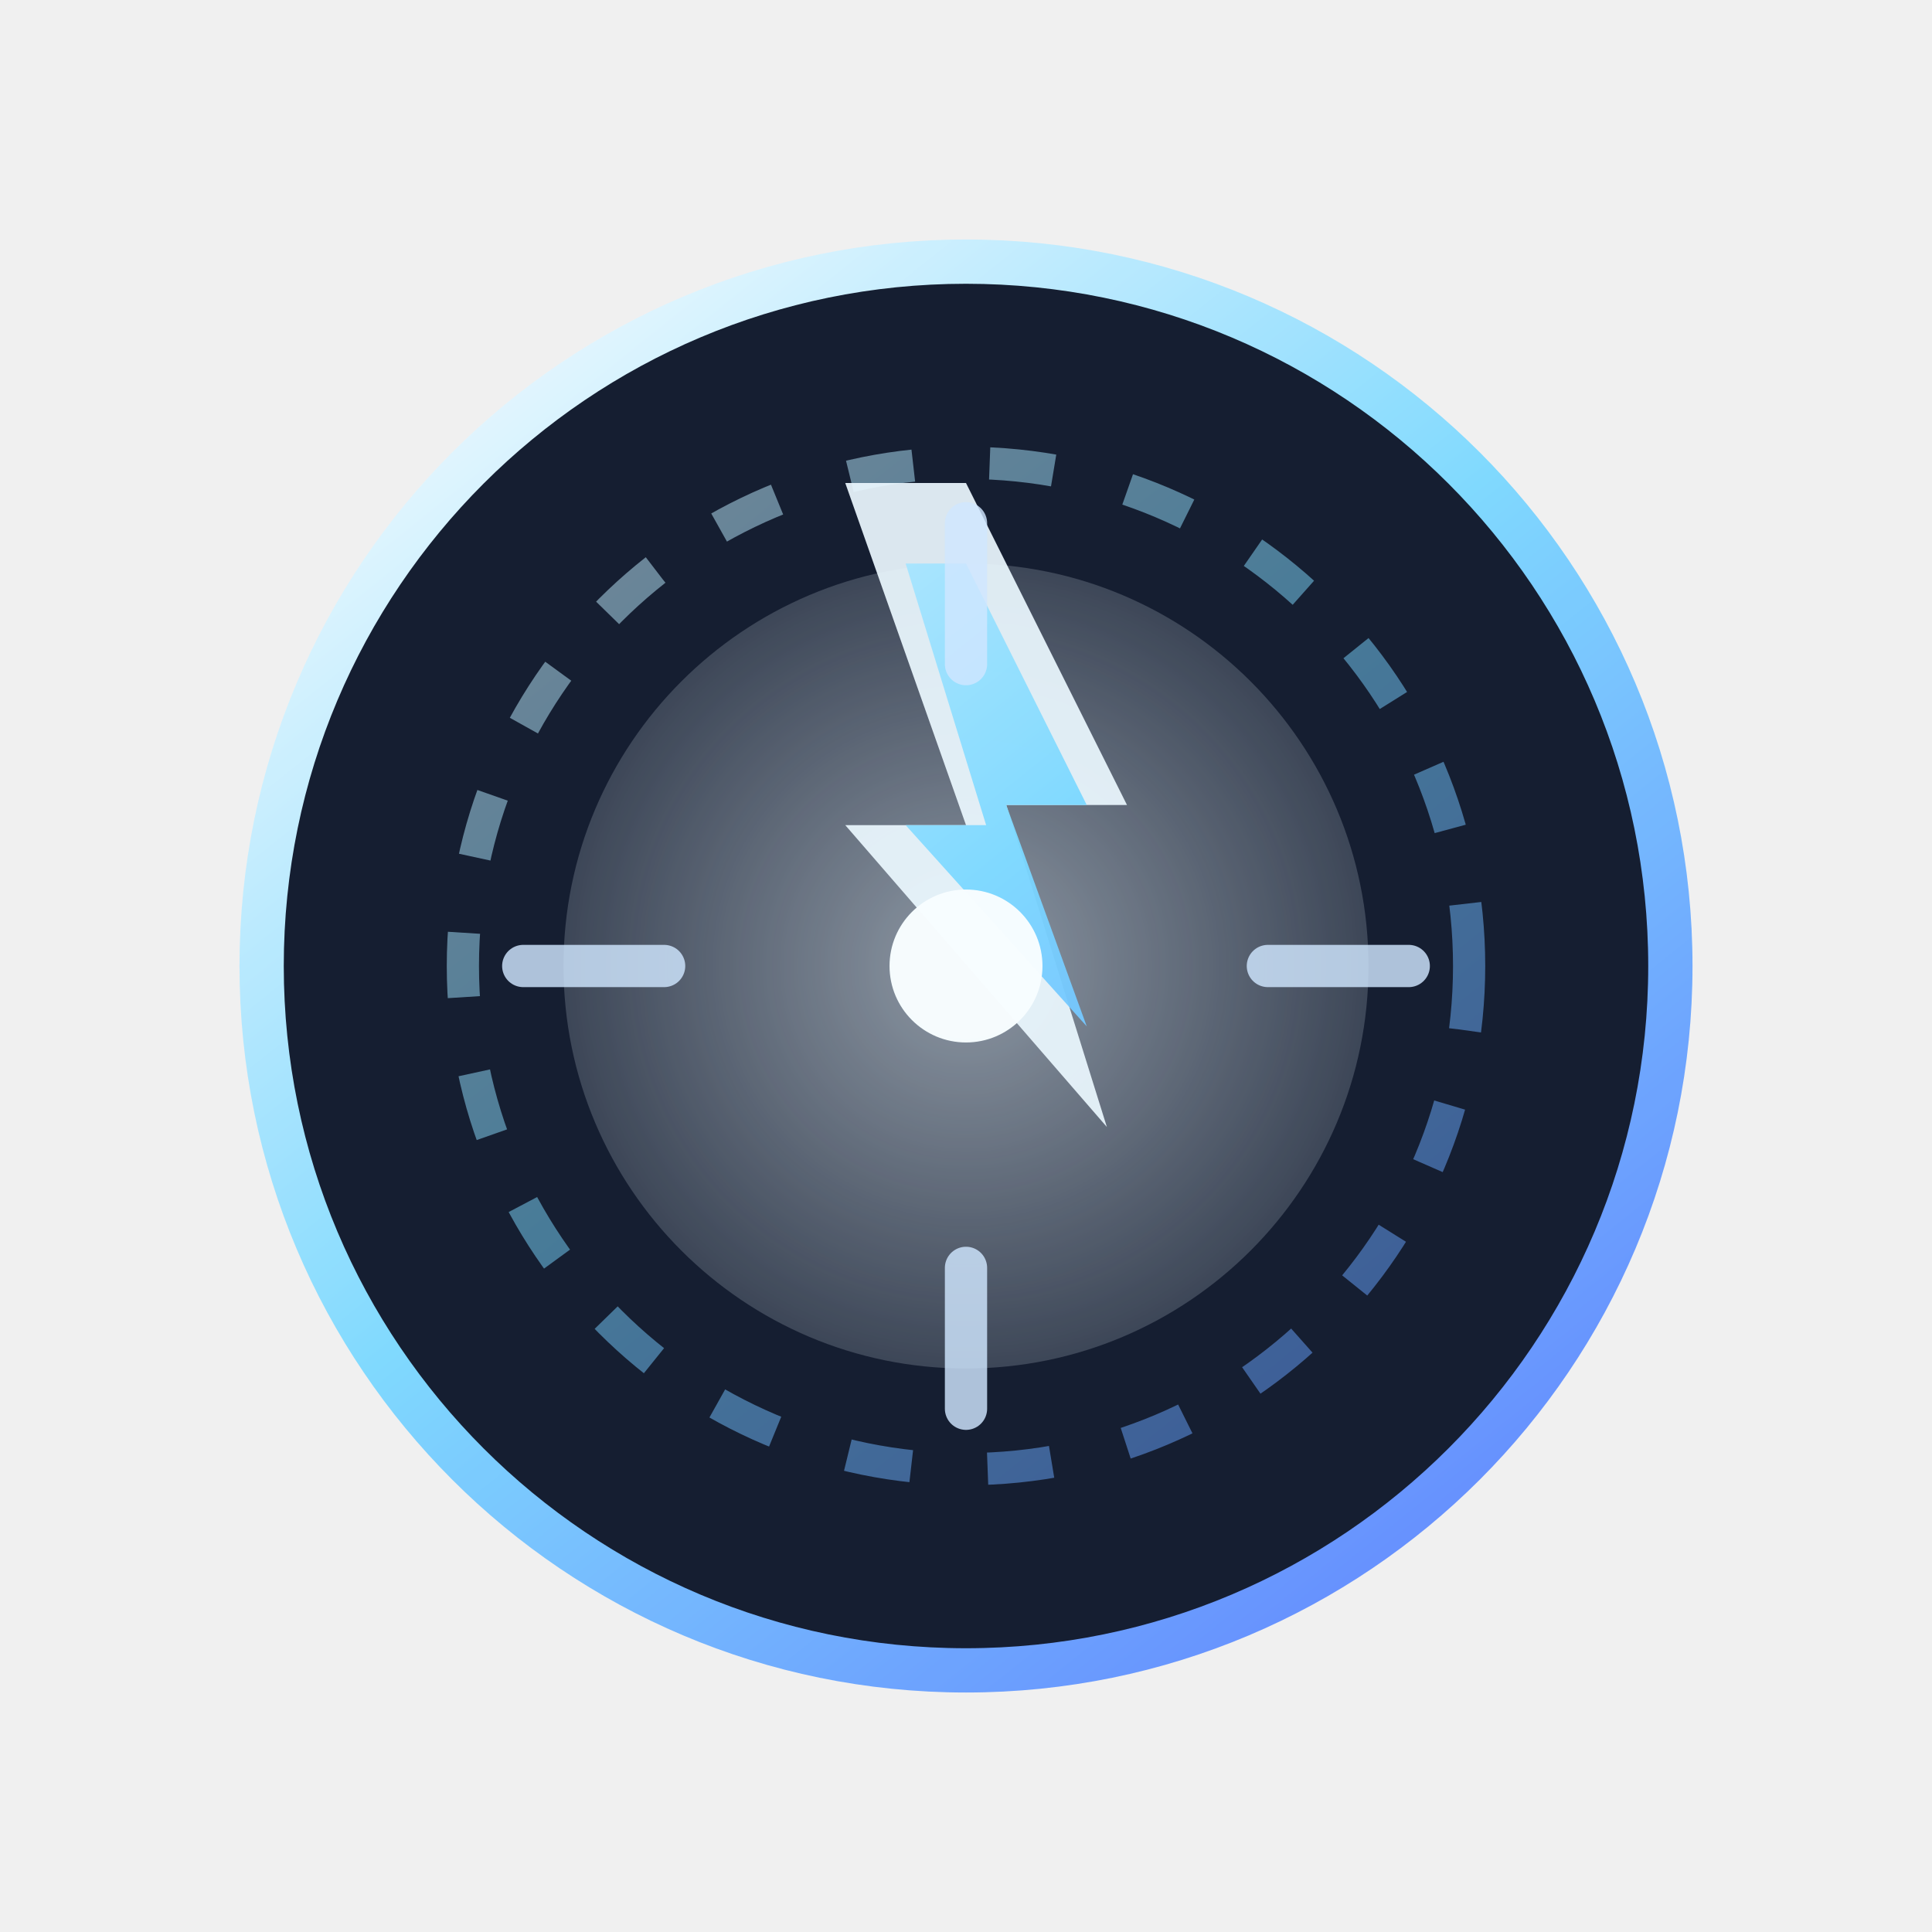
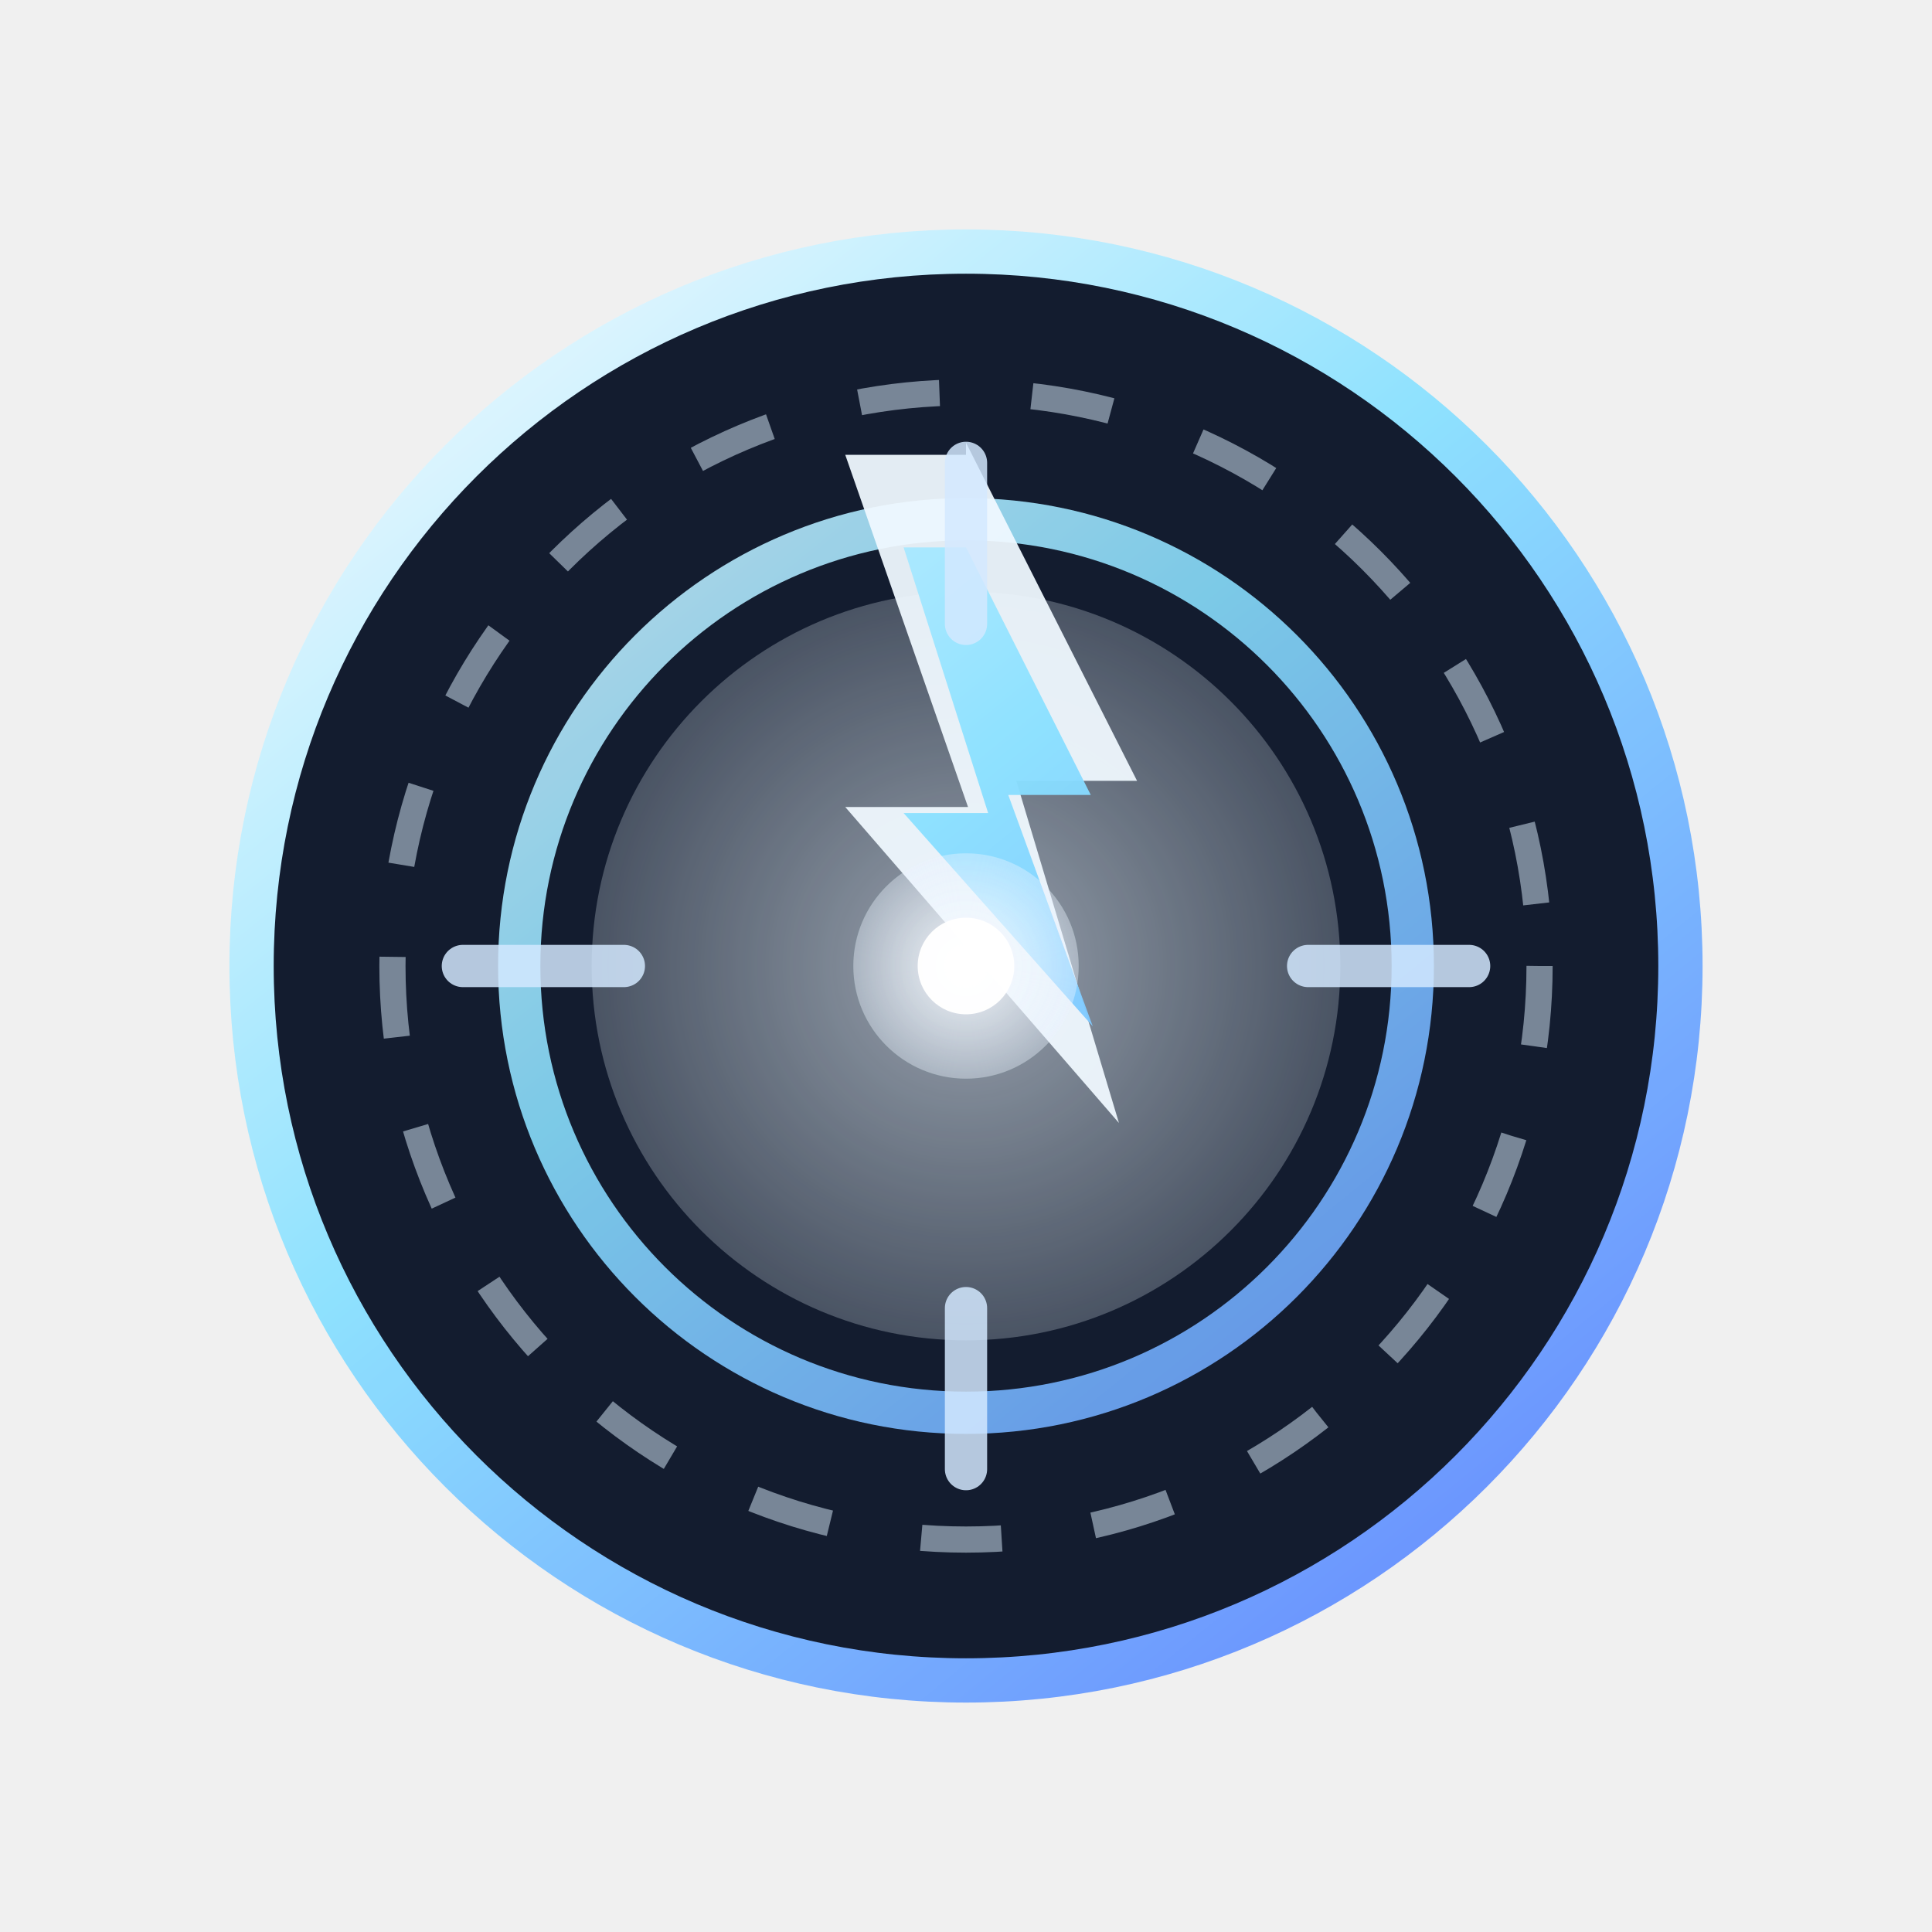
- <svg xmlns="http://www.w3.org/2000/svg" width="96" height="96" viewBox="0 0 96 96" fill="none" role="img" aria-label="dungeon weakness ping feedback">
+ <svg xmlns="http://www.w3.org/2000/svg" width="96" height="96" viewBox="0 0 96 96" fill="none" role="img" aria-label="dungeon weakness ping feedback polished">
  <defs>
-     <linearGradient id="weakPingA" x1="20" y1="14" x2="76" y2="84" gradientUnits="userSpaceOnUse">
-       <stop stop-color="#F7FCFF" />
-       <stop offset="0.46" stop-color="#7BD8FF" />
-       <stop offset="1" stop-color="#5A7BFF" />
+     <linearGradient id="weakPingA" x1="18" y1="12" x2="78" y2="86" gradientUnits="userSpaceOnUse">
+       <stop stop-color="#F6FCFF" />
+       <stop offset="0.42" stop-color="#8AE1FF" />
+       <stop offset="1" stop-color="#5D7EFF" />
    </linearGradient>
-     <radialGradient id="weakPingB" cx="0" cy="0" r="1" gradientUnits="userSpaceOnUse" gradientTransform="translate(48 48) rotate(90) scale(30)">
-       <stop stop-color="#ECF8FF" stop-opacity="0.72" />
+     <radialGradient id="weakPingB" cx="0" cy="0" r="1" gradientUnits="userSpaceOnUse" gradientTransform="translate(48 48) rotate(90) scale(32)">
+       <stop stop-color="#EDF8FF" stop-opacity="0.76" />
      <stop offset="1" stop-color="#ECF8FF" stop-opacity="0" />
    </radialGradient>
+     <radialGradient id="weakPingCore" cx="0" cy="0" r="1" gradientUnits="userSpaceOnUse" gradientTransform="translate(48 48) rotate(90) scale(10)">
+       <stop stop-color="#FAFDFF" />
+       <stop offset="1" stop-color="#DDEBFF" stop-opacity="0" />
+     </radialGradient>
  </defs>
-   <circle cx="48" cy="48" r="35" fill="#0B1428" stroke="url(#weakPingA)" stroke-width="2.2" opacity="0.95" />
-   <circle cx="48" cy="48" r="25" fill="none" stroke="url(#weakPingA)" stroke-width="1.6" opacity="0.5" stroke-dasharray="3.2 3.8" />
-   <circle cx="48" cy="48" r="20" fill="url(#weakPingB)" opacity="0.78" />
-   <path d="M48 24l8 16h-6l5 16-13-15h6l-6-17h6z" fill="#ECF8FF" opacity="0.92" />
-   <path d="M48 28l6 12h-4l4 11-9-10h4l-4-13h3z" fill="url(#weakPingA)" opacity="0.95" />
-   <path d="M26 48h7M63 48h7M48 26v7M48 63v7" stroke="#CFE6FF" stroke-width="2.1" stroke-linecap="round" opacity="0.82" />
-   <circle cx="48" cy="48" r="3.8" fill="#F8FDFF" opacity="0.98" />
+   <circle cx="48" cy="48" r="35.5" fill="#0A1428" stroke="url(#weakPingA)" stroke-width="2.2" opacity="0.96" />
+   <circle cx="48" cy="48" r="28.5" fill="none" stroke="#DDF0FF" stroke-width="1.3" opacity="0.5" stroke-dasharray="4 4.6" />
+   <circle cx="48" cy="48" r="22.2" fill="none" stroke="url(#weakPingA)" stroke-width="2.1" opacity="0.88" />
+   <circle cx="48" cy="48" r="18.6" fill="url(#weakPingB)" opacity="0.8" />
+   <path d="M48 22l8.5 16.8h-6l5.1 17-13.6-15.7h6.1L42 22.6h6z" fill="#F0F9FF" opacity="0.94" />
+   <path d="M48 27.2l6.2 12.3h-4.1l4.2 11.5-9.4-10.6h4.2l-4.2-13.2h3.1z" fill="url(#weakPingA)" opacity="0.96" />
+   <path d="M23 48h8M65 48h8M48 23v8M48 65v8" stroke="#D3E9FF" stroke-width="2.1" stroke-linecap="round" opacity="0.84" />
+   <circle cx="48" cy="48" r="5.6" fill="url(#weakPingCore)" opacity="0.92" />
+   <circle cx="48" cy="48" r="2.4" fill="#FFFFFF" opacity="0.98" />
</svg>
